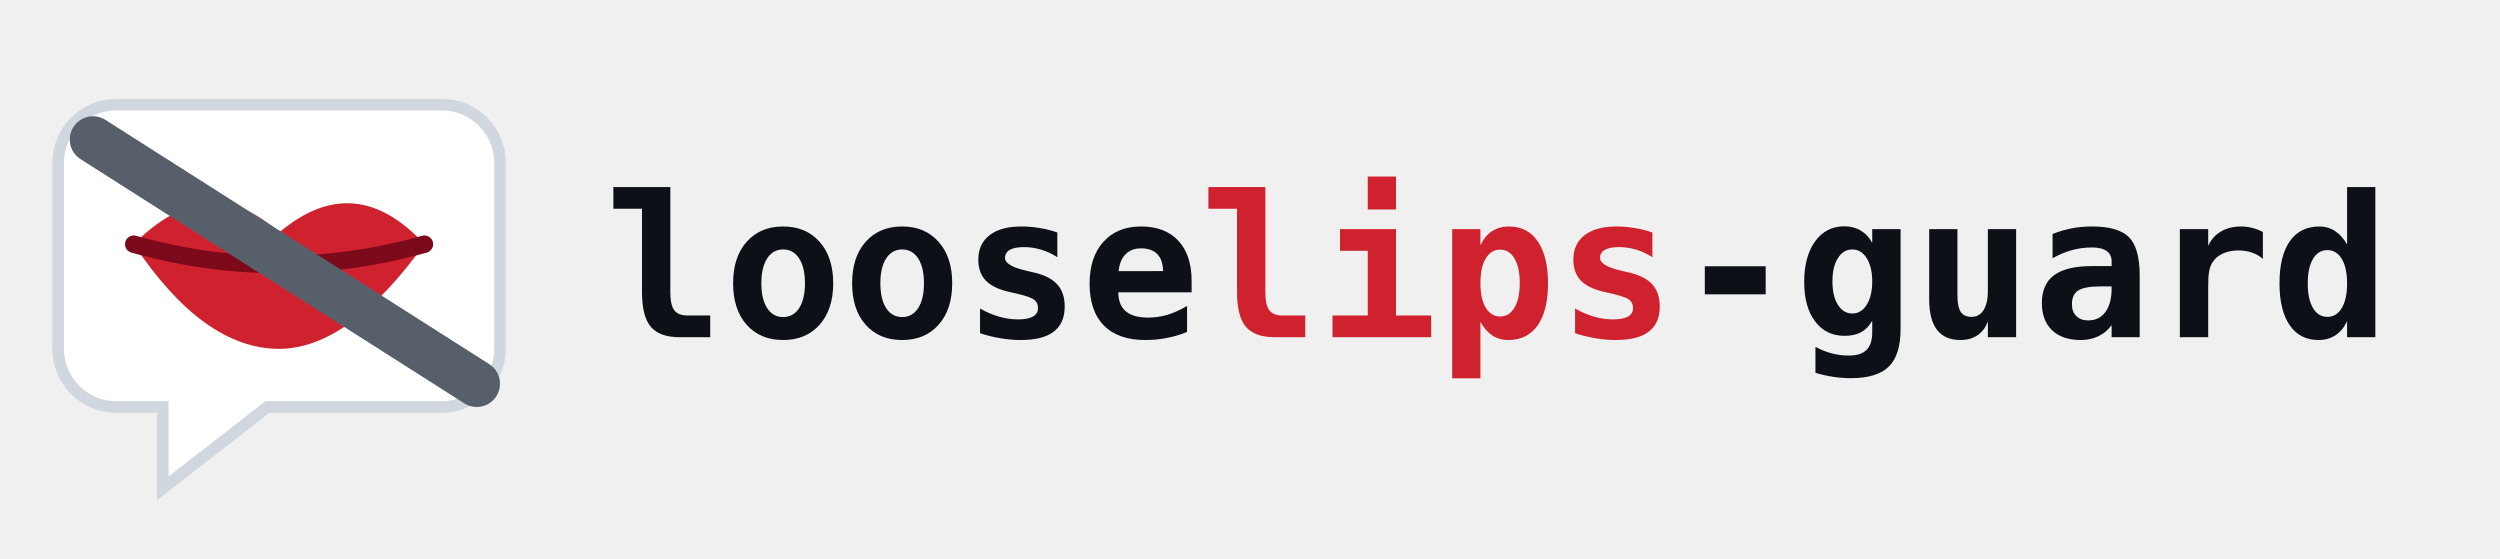
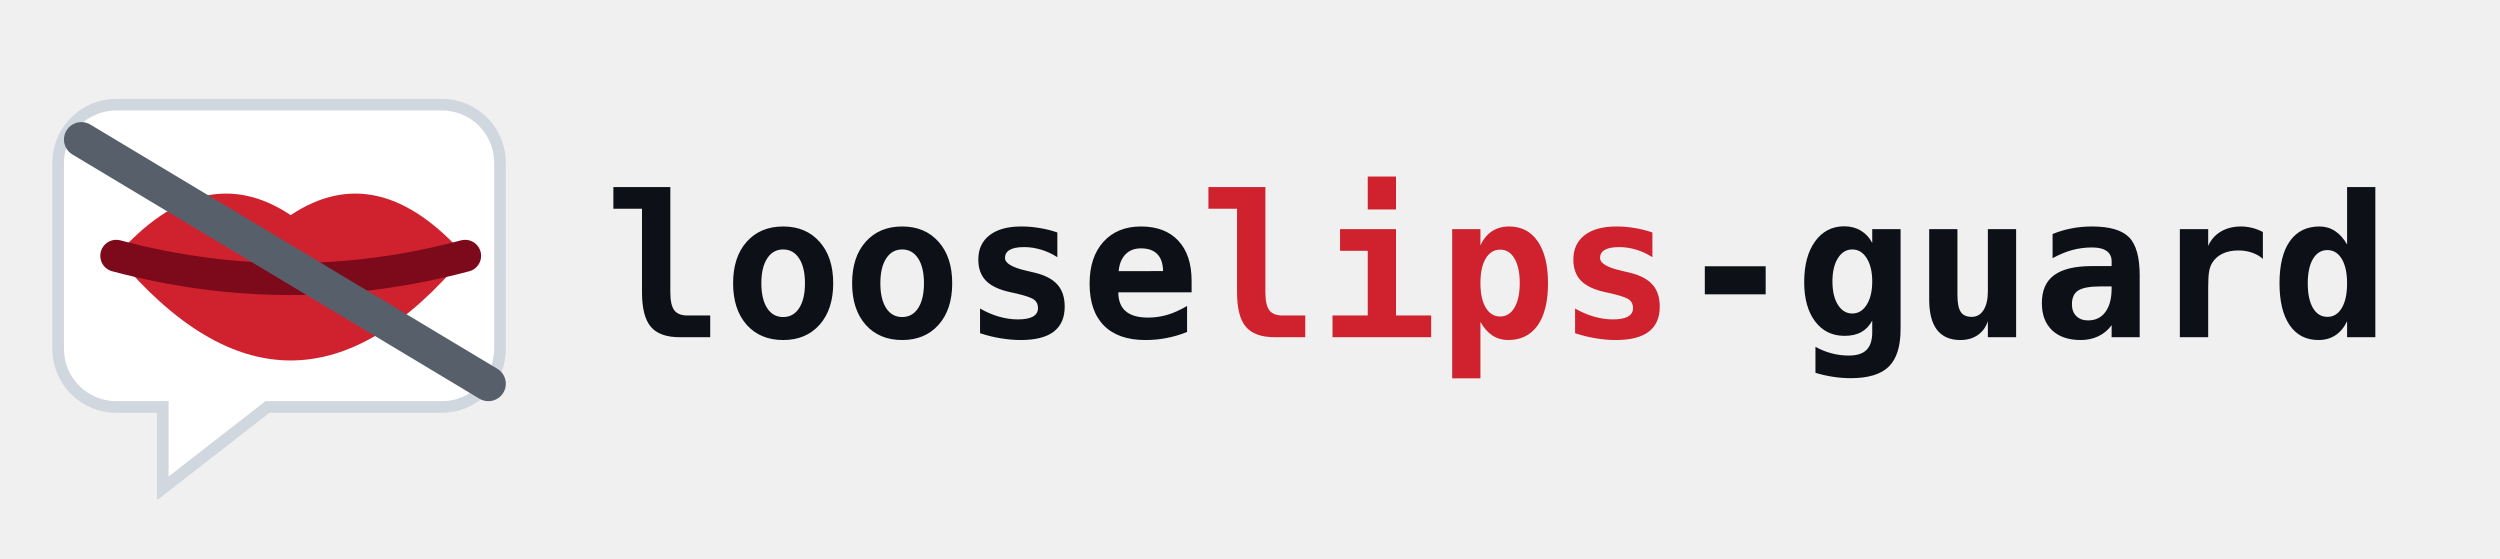
<svg xmlns="http://www.w3.org/2000/svg" viewBox="0 0 430 96" width="430" height="96" role="img" aria-label="looselips-guard">
  <path fill="#fff" stroke="#d0d7de" stroke-width="2" d="M20 18h56a10 10 0 0 1 10 10v32a10 10 0 0 1-10 10H46L28 84V70h-8a10 10 0 0 1-10-10V28a10 10 0 0 1 10-10z" />
-   <path fill="#cf222e" d="M23 42q13-13 25-2 13-11 25 2-13 18-25 18-13 0-25-18z" />
-   <path d="M23 42q25 7 50 0" fill="none" stroke="#7d0a1b" stroke-width="3" stroke-linecap="round" />
-   <path d="M16 24 L82 66" stroke="#57606a" stroke-width="8" stroke-linecap="round" />
+   <path fill="#cf222e" d="M20 44q15 -17 30 -7q15 -10 30 7q-15 18 -30 18q-15 0 -30 -18z" />
+   <path d="M20 44q30 8 60 0" fill="none" stroke="#7d0a1b" stroke-width="5.5" stroke-linecap="round" />
+   <path d="M14 24 L84 66" stroke="#57606a" stroke-width="6" stroke-linecap="round" />
  <text x="104" y="58" font-family="ui-monospace,SFMono-Regular,Menlo,monospace" font-size="34" font-weight="700" fill="#0d1117">loose<tspan fill="#cf222e">lips</tspan>-guard</text>
</svg>
